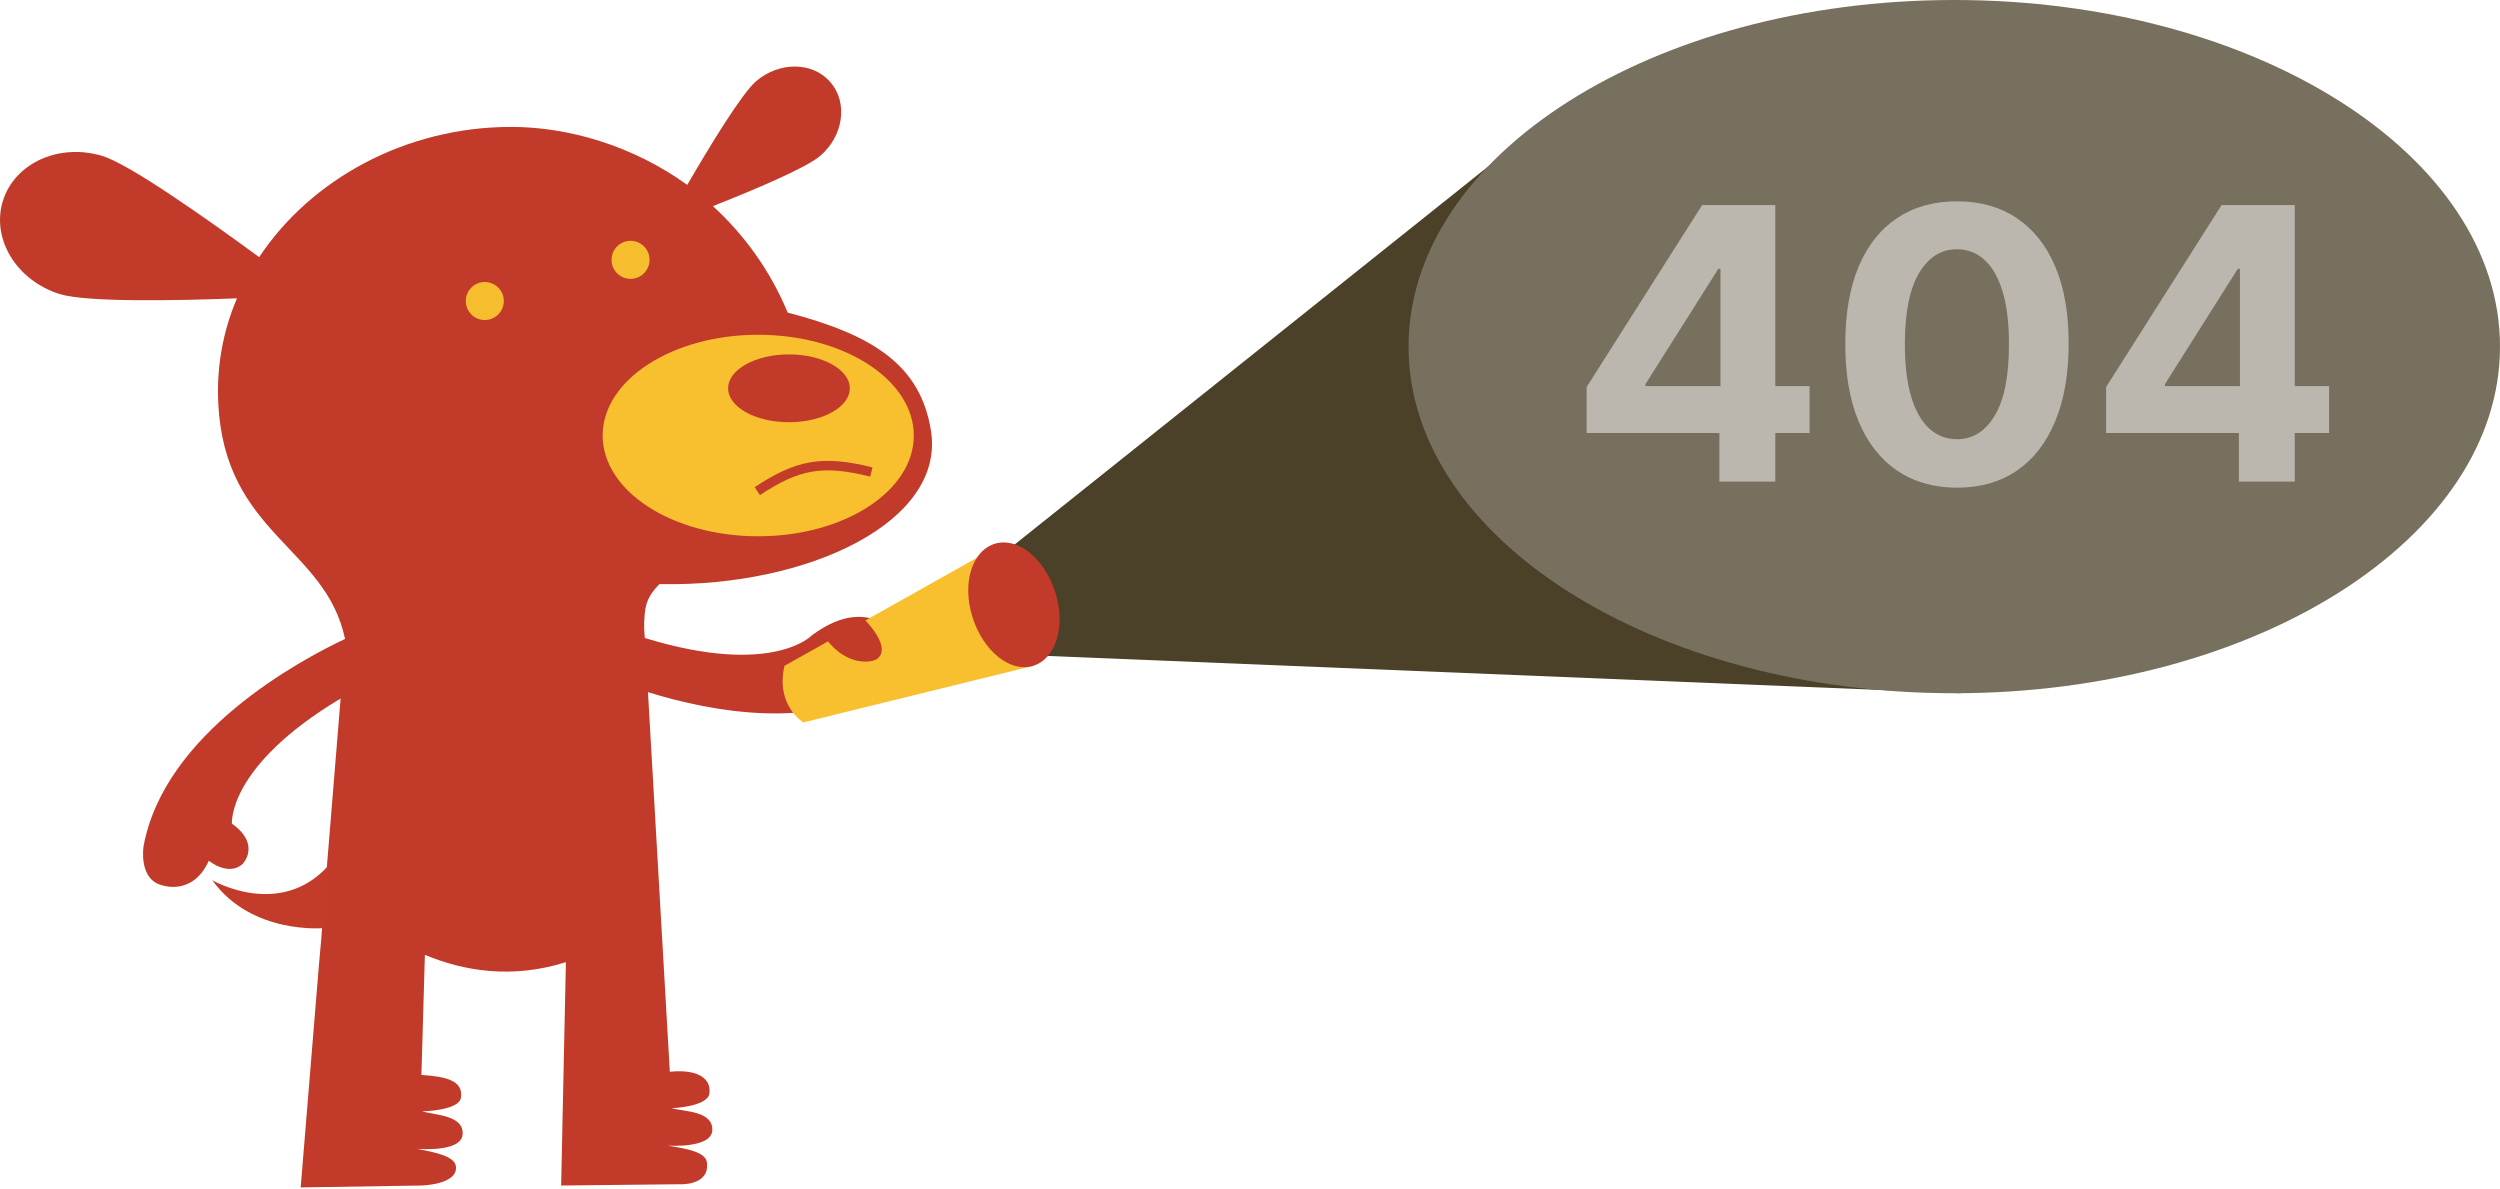
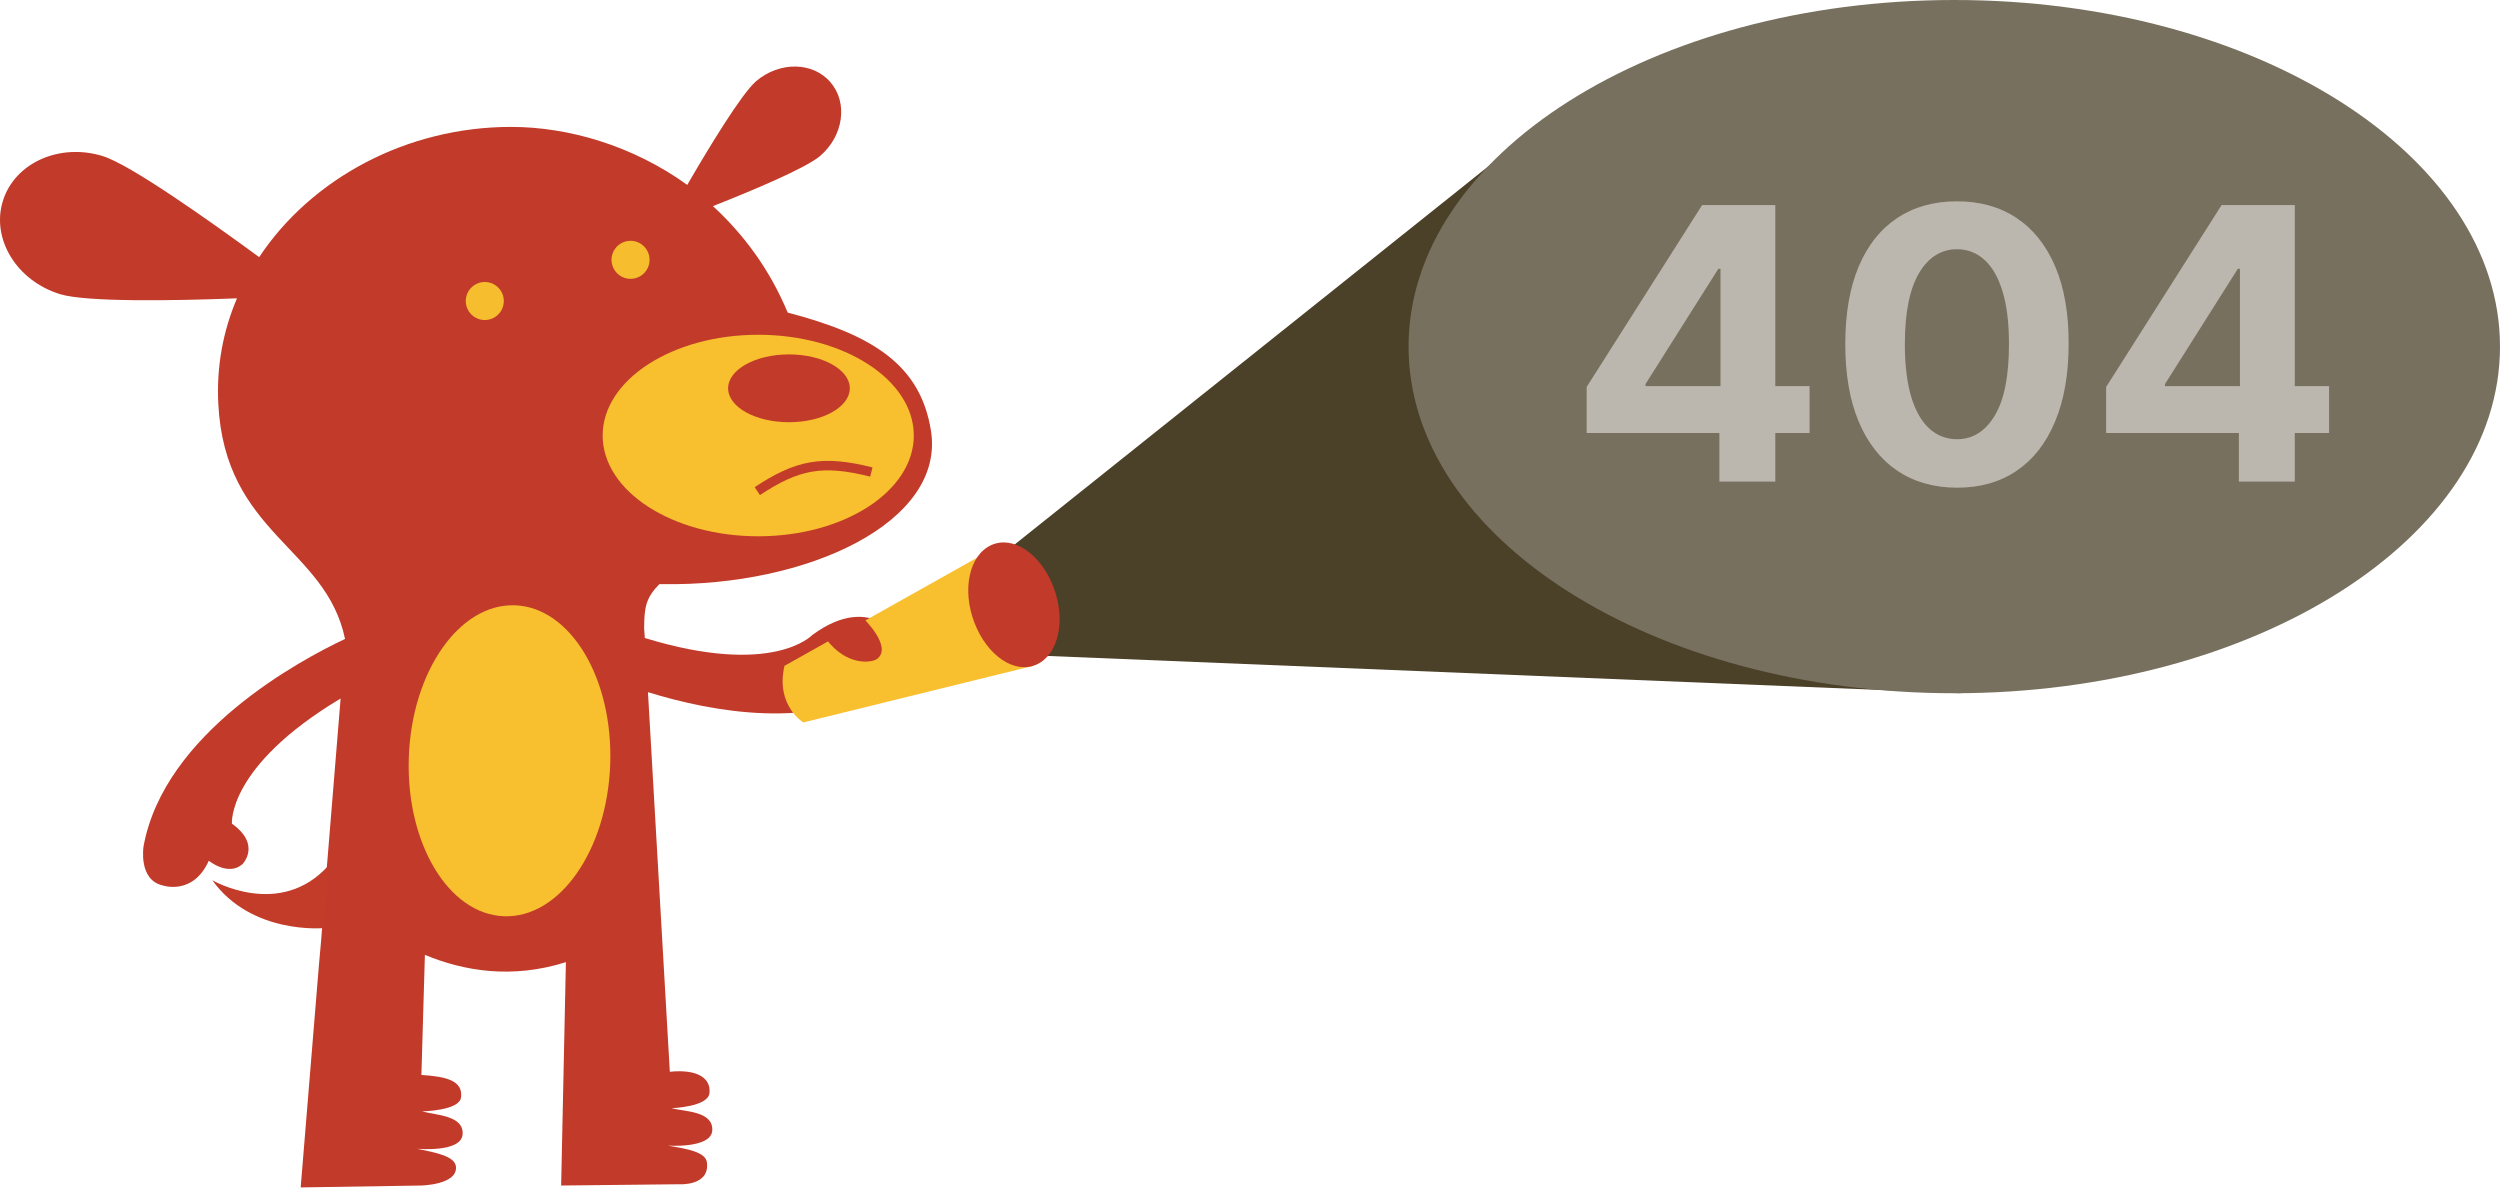
<svg xmlns="http://www.w3.org/2000/svg" width="789" height="375" viewBox="0 0 789 375" fill="none">
  <path d="M292.09 194.304L494.317 32.86L618.799 218.788L298.756 205.718L292.09 194.304Z" fill="#4B4028" />
  <path d="M616.77 218.788C711.89 218.788 789 169.811 789 109.394C789 48.977 711.89 0 616.77 0C521.65 0 444.54 48.977 444.54 109.394C444.54 169.811 521.65 218.788 616.77 218.788Z" fill="#78705E" />
  <path d="M256.296 200.451C256.296 200.451 243.996 213.751 203.496 201.351L203.296 198.351C203.296 191.551 203.896 188.651 208.096 184.351C208.696 184.351 208.296 184.351 208.896 184.351C254.896 185.151 298.496 164.751 293.796 135.851C290.496 115.351 275.796 105.751 248.596 98.651C242.896 84.951 234.596 73.851 224.996 65.051C237.696 60.051 254.296 53.051 258.796 49.251C266.196 42.951 267.696 32.451 262.096 25.951C256.496 19.451 245.996 19.351 238.596 25.651C233.996 29.651 223.796 46.451 216.896 58.351C199.696 45.951 179.396 40.051 161.296 40.051C128.196 40.051 98.196 56.451 81.796 81.151C65.396 69.151 41.096 51.951 32.396 49.251C18.696 45.051 4.596 51.451 0.896 63.451C-2.804 75.451 5.296 88.651 18.996 92.851C27.296 95.351 54.596 94.951 74.796 94.151C70.396 104.451 68.296 115.651 68.896 127.451C70.996 168.651 102.796 172.551 108.896 201.651C94.896 208.251 51.796 231.251 45.296 267.151C45.296 267.151 43.596 277.751 51.396 279.451C51.396 279.451 60.896 282.751 65.896 271.651C65.896 271.651 71.996 276.651 76.496 272.751C76.496 272.751 82.596 266.651 73.196 259.951C73.196 259.951 71.596 241.951 107.496 220.451L102.296 284.151C101.296 296.151 101.996 290.251 100.696 304.051L94.896 374.751L132.896 374.151C132.896 374.151 144.496 373.951 143.896 368.151C143.496 364.851 137.496 363.751 131.596 362.551C131.596 362.551 145.496 363.851 145.996 358.051C146.496 351.951 137.396 351.951 133.196 350.751C133.196 350.751 144.996 350.551 145.496 346.351C146.196 341.051 140.796 339.751 132.996 339.251L134.096 301.351C146.296 306.451 161.596 309.051 178.596 303.651L177.096 374.151L214.196 373.751C214.196 373.751 224.096 374.451 223.096 366.851C222.696 363.551 216.796 362.551 210.696 361.551C210.696 361.551 224.496 362.551 224.796 356.751C225.096 350.651 216.196 350.851 211.896 349.751C211.896 349.751 223.396 349.351 223.896 345.051C224.496 340.251 219.996 337.351 211.396 338.251L204.496 218.451C224.896 224.751 256.896 230.651 280.296 216.151C280.296 216.151 289.296 210.251 285.296 203.351C285.396 203.551 276.096 185.851 256.296 200.451Z" fill="#C23A29" />
  <path d="M239.296 169.251C266.413 169.251 288.396 155.014 288.396 137.451C288.396 119.889 266.413 105.651 239.296 105.651C212.178 105.651 190.196 119.889 190.196 137.451C190.196 155.014 212.178 169.251 239.296 169.251Z" fill="#F8BF2F" />
-   <path d="M248.996 133.251C259.6 133.251 268.196 128.461 268.196 122.551C268.196 116.642 259.6 111.851 248.996 111.851C238.392 111.851 229.796 116.642 229.796 122.551C229.796 128.461 238.392 133.251 248.996 133.251Z" fill="#C23A29" />
+   <path d="M129.019 238.99C128.073 266.091 141.534 288.557 159.086 289.17C176.638 289.783 191.634 268.31 192.581 241.21C193.527 214.109 180.065 191.643 162.513 191.03C144.962 190.417 129.966 211.89 129.019 238.99Z" fill="#F8BF2F" />
+   <path d="M248.996 133.251C259.599 133.251 268.196 128.461 268.196 122.551C268.196 116.642 259.599 111.851 248.996 111.851C238.392 111.851 229.796 116.642 229.796 122.551C229.796 128.461 238.392 133.251 248.996 133.251Z" fill="#C23A29" />
  <path d="M239 155C251.598 146.686 259.443 145.062 275 148.973" stroke="#C33C29" stroke-width="3" />
  <path d="M102.2 292.9C102.2 292.9 79.4 295.1 67 277.8C67 277.8 88.5 290.3 103.8 273L102.2 292.9Z" fill="#C33C29" />
  <path d="M199 88C202.314 88 205 85.314 205 82C205 78.686 202.314 76 199 76C195.686 76 193 78.686 193 82C193 85.314 195.686 88 199 88Z" fill="#F6BE2E" />
  <path d="M153 101C156.314 101 159 98.314 159 95C159 91.686 156.314 89 153 89C149.686 89 147 91.686 147 95C147 98.314 149.686 101 153 101Z" fill="#F6BE2E" />
-   <path d="M247.585 210.127L312.861 173.495L326.138 210.127L253.532 228C253.532 228 244.681 222.682 247.585 210.127Z" fill="#F8BF2F" />
+   <path d="M247.585 210.127L312.861 173.495L326.137 210.127L253.532 228C253.532 228 244.681 222.682 247.585 210.127Z" fill="#F8BF2F" />
  <path d="M272.337 194.99C272.337 194.99 282.064 204.327 276.644 208.061C274.977 209.128 267.334 210.329 260.803 201.792L272.337 194.99Z" fill="#C23A29" />
  <path d="M332.46 185.207C336.476 195.641 334.122 206.528 327.199 209.703C320.276 212.879 311.553 206.982 307.538 196.548C303.523 186.114 305.876 175.227 312.799 172.052C319.722 168.876 328.445 174.773 332.46 185.207Z" fill="#C23A29" />
-   <path d="M500.753 136.659V122.128L537.188 64.727H549.716V84.841H542.301L519.332 121.19V121.872H571.108V136.659H500.753ZM542.642 152V132.227L542.983 125.793V64.727H560.284V152H542.642ZM617.621 153.918C610.291 153.889 603.984 152.085 598.7 148.506C593.445 144.926 589.396 139.741 586.555 132.952C583.743 126.162 582.351 117.994 582.379 108.449C582.379 98.932 583.786 90.821 586.598 84.117C589.439 77.412 593.487 72.312 598.743 68.818C604.027 65.296 610.32 63.534 617.621 63.534C624.922 63.534 631.2 65.296 636.456 68.818C641.74 72.341 645.803 77.454 648.643 84.159C651.484 90.835 652.891 98.932 652.862 108.449C652.862 118.023 651.442 126.205 648.601 132.994C645.788 139.784 641.754 144.969 636.499 148.548C631.243 152.128 624.95 153.918 617.621 153.918ZM617.621 138.619C622.621 138.619 626.612 136.105 629.595 131.077C632.578 126.048 634.055 118.506 634.027 108.449C634.027 101.83 633.345 96.318 631.982 91.915C630.646 87.511 628.743 84.202 626.271 81.986C623.828 79.77 620.945 78.662 617.621 78.662C612.649 78.662 608.672 81.148 605.689 86.119C602.706 91.091 601.2 98.534 601.172 108.449C601.172 115.153 601.839 120.75 603.175 125.239C604.538 129.699 606.456 133.051 608.928 135.295C611.399 137.511 614.297 138.619 617.621 138.619ZM664.698 136.659V122.128L701.133 64.727H713.661V84.841H706.246L683.278 121.19V121.872H735.053V136.659H664.698ZM706.587 152V132.227L706.928 125.793V64.727H724.229V152H706.587Z" fill="#BBB7AE" />
+   <path d="M500.753 136.659V122.128L537.187 64.727H549.716V84.841H542.301L519.332 121.19V121.872H571.108V136.659H500.753ZM542.642 152V132.227L542.983 125.793V64.727H560.284V152H542.642ZM617.621 153.918C610.291 153.889 603.984 152.085 598.7 148.506C593.445 144.926 589.396 139.741 586.555 132.952C583.743 126.162 582.351 117.994 582.379 108.449C582.379 98.932 583.785 90.821 586.598 84.117C589.439 77.412 593.487 72.312 598.743 68.818C604.027 65.296 610.32 63.534 617.621 63.534C624.922 63.534 631.2 65.296 636.456 68.818C641.74 72.341 645.803 77.454 648.643 84.159C651.484 90.835 652.891 98.932 652.862 108.449C652.862 118.023 651.442 126.205 648.601 132.994C645.788 139.784 641.754 144.969 636.499 148.548C631.243 152.128 624.95 153.918 617.621 153.918ZM617.621 138.619C622.621 138.619 626.612 136.105 629.595 131.077C632.578 126.048 634.055 118.506 634.027 108.449C634.027 101.83 633.345 96.318 631.982 91.915C630.646 87.511 628.743 84.202 626.271 81.986C623.828 79.77 620.945 78.662 617.621 78.662C612.649 78.662 608.672 81.148 605.689 86.119C602.706 91.091 601.2 98.534 601.172 108.449C601.172 115.153 601.839 120.75 603.175 125.239C604.538 129.699 606.456 133.051 608.928 135.295C611.399 137.511 614.297 138.619 617.621 138.619ZM664.698 136.659V122.128L701.133 64.727H713.661V84.841H706.246L683.278 121.19V121.872H735.053V136.659H664.698ZM706.587 152V132.227L706.928 125.793V64.727H724.229V152H706.587Z" fill="#BBB7AE" />
</svg>
